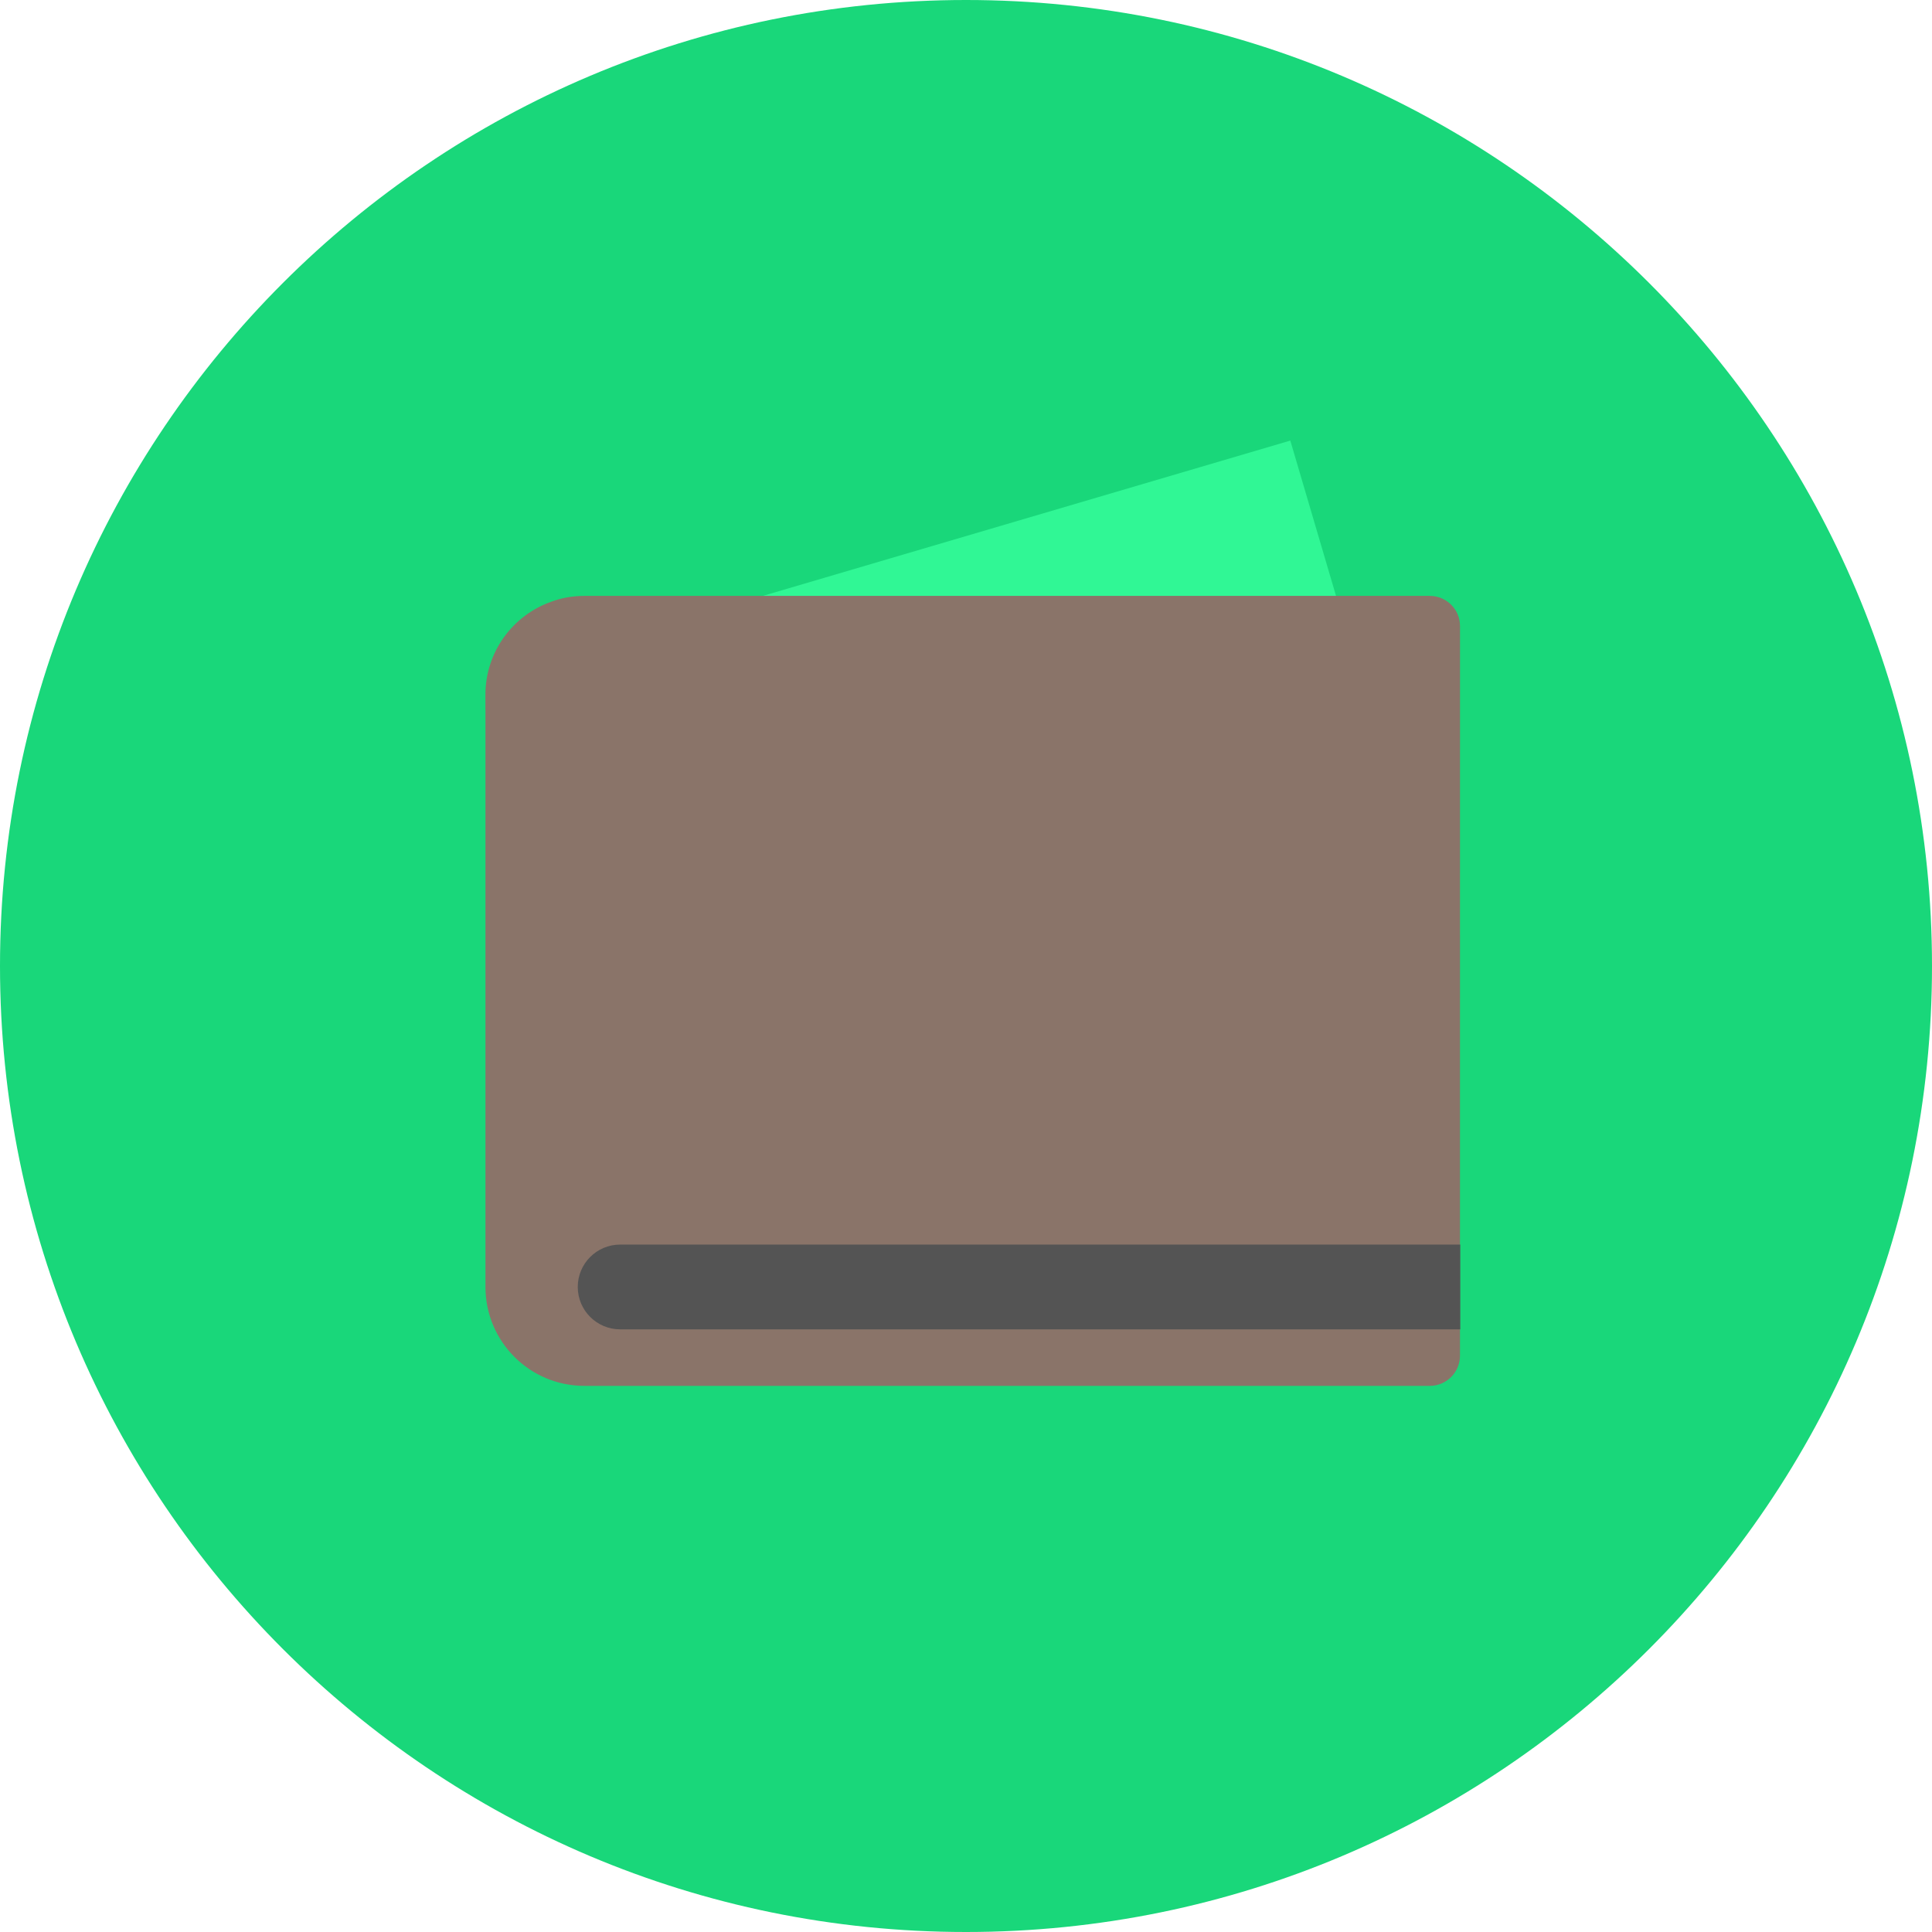
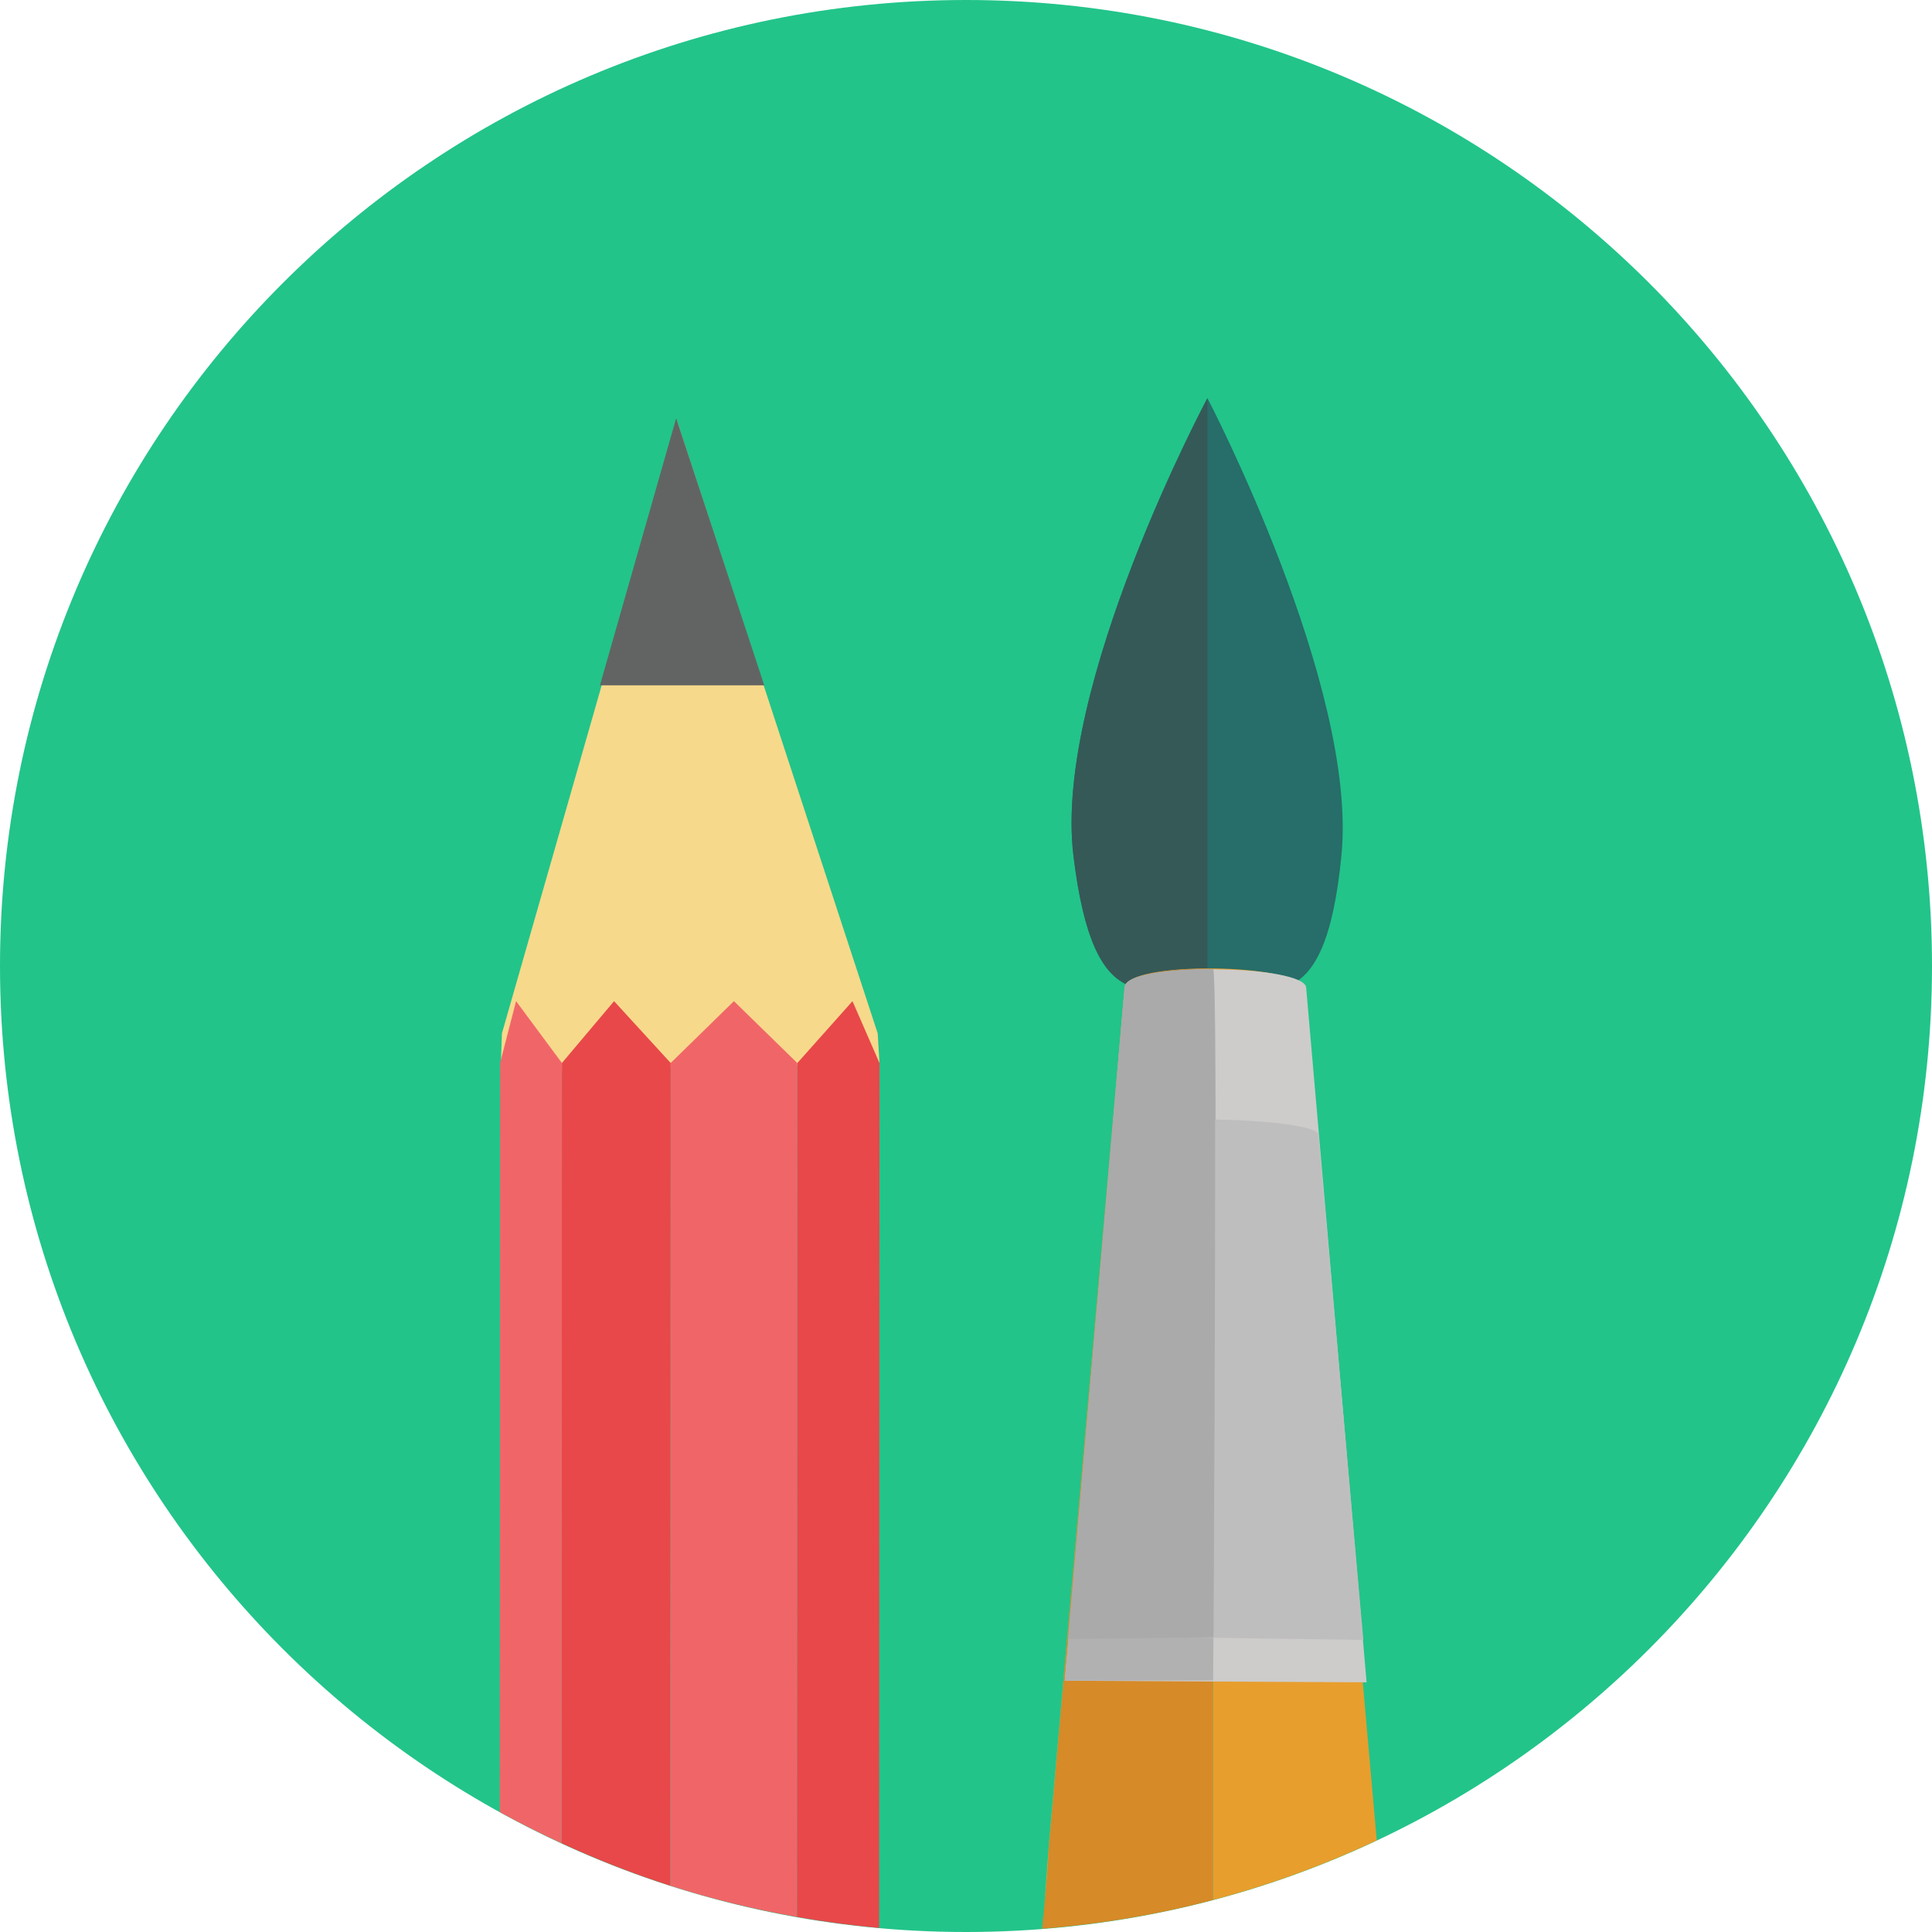
- <svg xmlns="http://www.w3.org/2000/svg" viewBox="0 0 128 128">
-   <circle cx="64" cy="64" fill="#19D77A" r="64" />
-   <polygon fill="#30F795" points="88.804,40.46 85.486,29.19 47.21,40.46 " />
-   <path d="M96.466,87.969v-5.453h0.262L96.73,41.48c0-1.11-0.9-2-2-2H38.71c-0.77,0-1.51,0.13-2.2,0.39  c-2.53,0.899-4.35,3.31-4.35,6.16v0.93c0,0.015,0.003,0.028,0.003,0.043v38.263c0,3.618,2.933,6.551,6.551,6.551h56.014  c1.104,0,2-0.896,2-2v-1.848H96.466z" fill="#8A7469" />
-   <path d="M96.748,88.073H41.086c-1.55,0-2.808-1.258-2.808-2.808s1.257-2.808,2.808-2.808h55.662V88.073z" fill="#545454" />
+ <svg xmlns="http://www.w3.org/2000/svg" version="1.1" id="Layer_1" viewBox="0 0 100 100">
+   <g>
+     <g>
+       <path fill="#22C48A" d="M0,49.999C0,22.386,22.386,0,50.001,0C77.614,0,100,22.386,100,49.999C100,77.615,77.614,100,50.001,100    C22.386,100,0,77.615,0,49.999z" />
+     </g>
+     <g>
+       <g>
+         <g>
+           <polygon fill="#F7D98B" points="35.054,21.823 25.98,53.485 25.911,55.505 45.522,55.022 45.43,53.49     " />
+         </g>
+       </g>
+       <g>
+         <g>
+           <polygon fill="#626463" points="34.999,21.645 31.052,35.473 39.558,35.473     " />
+         </g>
+       </g>
+       <g>
+         <g>
+           <g>
+             <path fill="#E84849" d="M44.124,51.82l-2.855,3.204l-0.018,44.198c1.399,0.246,2.815,0.438,4.251,0.568l0.02-44.767       L44.124,51.82z" />
+           </g>
+         </g>
+         <g>
+           <g>
+             <path fill="#E84849" d="M34.695,97.605l0.02-42.584l-2.931-3.201l-2.7,3.202l-0.016,40.385       C30.889,96.247,32.765,96.985,34.695,97.605z" />
+           </g>
+         </g>
+         <g>
+           <g>
+             <path fill="#F06668" d="M29.085,55.022l-2.373-3.204l-0.827,3.202l-0.017,38.774c1.044,0.575,2.113,1.11,3.201,1.613       L29.085,55.022z" />
+           </g>
+         </g>
+         <g>
+           <g>
+             <path fill="#F06668" d="M41.251,99.221l0.018-44.198l-3.281-3.204l-3.273,3.201l-0.02,42.584       C36.822,98.289,39.011,98.826,41.251,99.221z" />
+           </g>
+         </g>
+       </g>
+     </g>
+     <g>
+       <g>
+         <path fill="#276D69" d="M69.435,44.26c-0.864,8.868-3.825,6.783-6.938,6.783c-3.054,0-5.888,1.984-6.938-6.782     c-1.044-8.727,6.938-23.653,6.938-23.653S70.287,35.524,69.435,44.26z" />
+       </g>
+       <g>
+         <path fill="#355957" d="M62.496,51.043c-3.054,0-5.888,1.984-6.938-6.782c-1.044-8.727,6.938-23.653,6.938-23.653     S62.496,51.043,62.496,51.043z" />
+       </g>
+       <g>
+         <g>
+           <g>
+             <path fill="#E79E2D" d="M58.206,51.141l-3.931,44.467l-0.229,3.141c0.128-1.199,0.229-2.318,0.229-2.883l3.931-44.689       c0-0.724,2.288-1.041,4.578-1.019c0,0,0,38.171-0.002,48.185c2.941-0.775,5.775-1.814,8.478-3.086l-3.899-44.117       C67.362,49.876,58.206,49.701,58.206,51.141z" />
+           </g>
+         </g>
+         <g>
+           <g>
+             <path fill="#D68A28" d="M54.046,98.75c-0.039,0.358-0.079,0.723-0.12,1.082c0.014-0.002,0.028-0.002,0.042-0.003L54.046,98.75z       " />
+           </g>
+         </g>
+         <g>
+           <g>
+             <path fill="#D68A28" d="M62.783,98.344c0.002-10.014,0.002-48.185,0.002-48.185c-2.291-0.021-4.578,0.295-4.578,1.019       l-3.931,44.689c0,0.564-0.102,1.684-0.229,2.883l-0.079,1.079C56.989,99.591,59.938,99.096,62.783,98.344z" />
+           </g>
+         </g>
+       </g>
+       <g>
+         <path fill="#CDCCCB" d="M58.454,51.137L55.11,86.994l15.626,0.083l-3.128-35.94C67.608,49.936,58.454,49.772,58.454,51.137z" />
+       </g>
+       <g>
+         <path fill="#B1B1B2" d="M58.206,51.122L55.11,86.994l7.681-0.017c0,0,0.309-36.817-0.006-36.817     C60.497,50.161,58.206,50.438,58.206,51.122z" />
+       </g>
+       <g>
+         <path fill="#BFBEBE" d="M57.644,58.615l-2.321,26.054l15.244,0.213l-2.323-26.14C68.243,57.829,57.645,57.576,57.644,58.615z" />
+       </g>
+       <g>
+         <path fill="#AAAAAA" d="M58.206,51.122l-2.928,33.717l7.533-0.095c0,0,0.206-34.583-0.028-34.583     C60.497,50.161,58.206,50.438,58.206,51.122z" />
+       </g>
+     </g>
+   </g>
</svg>
